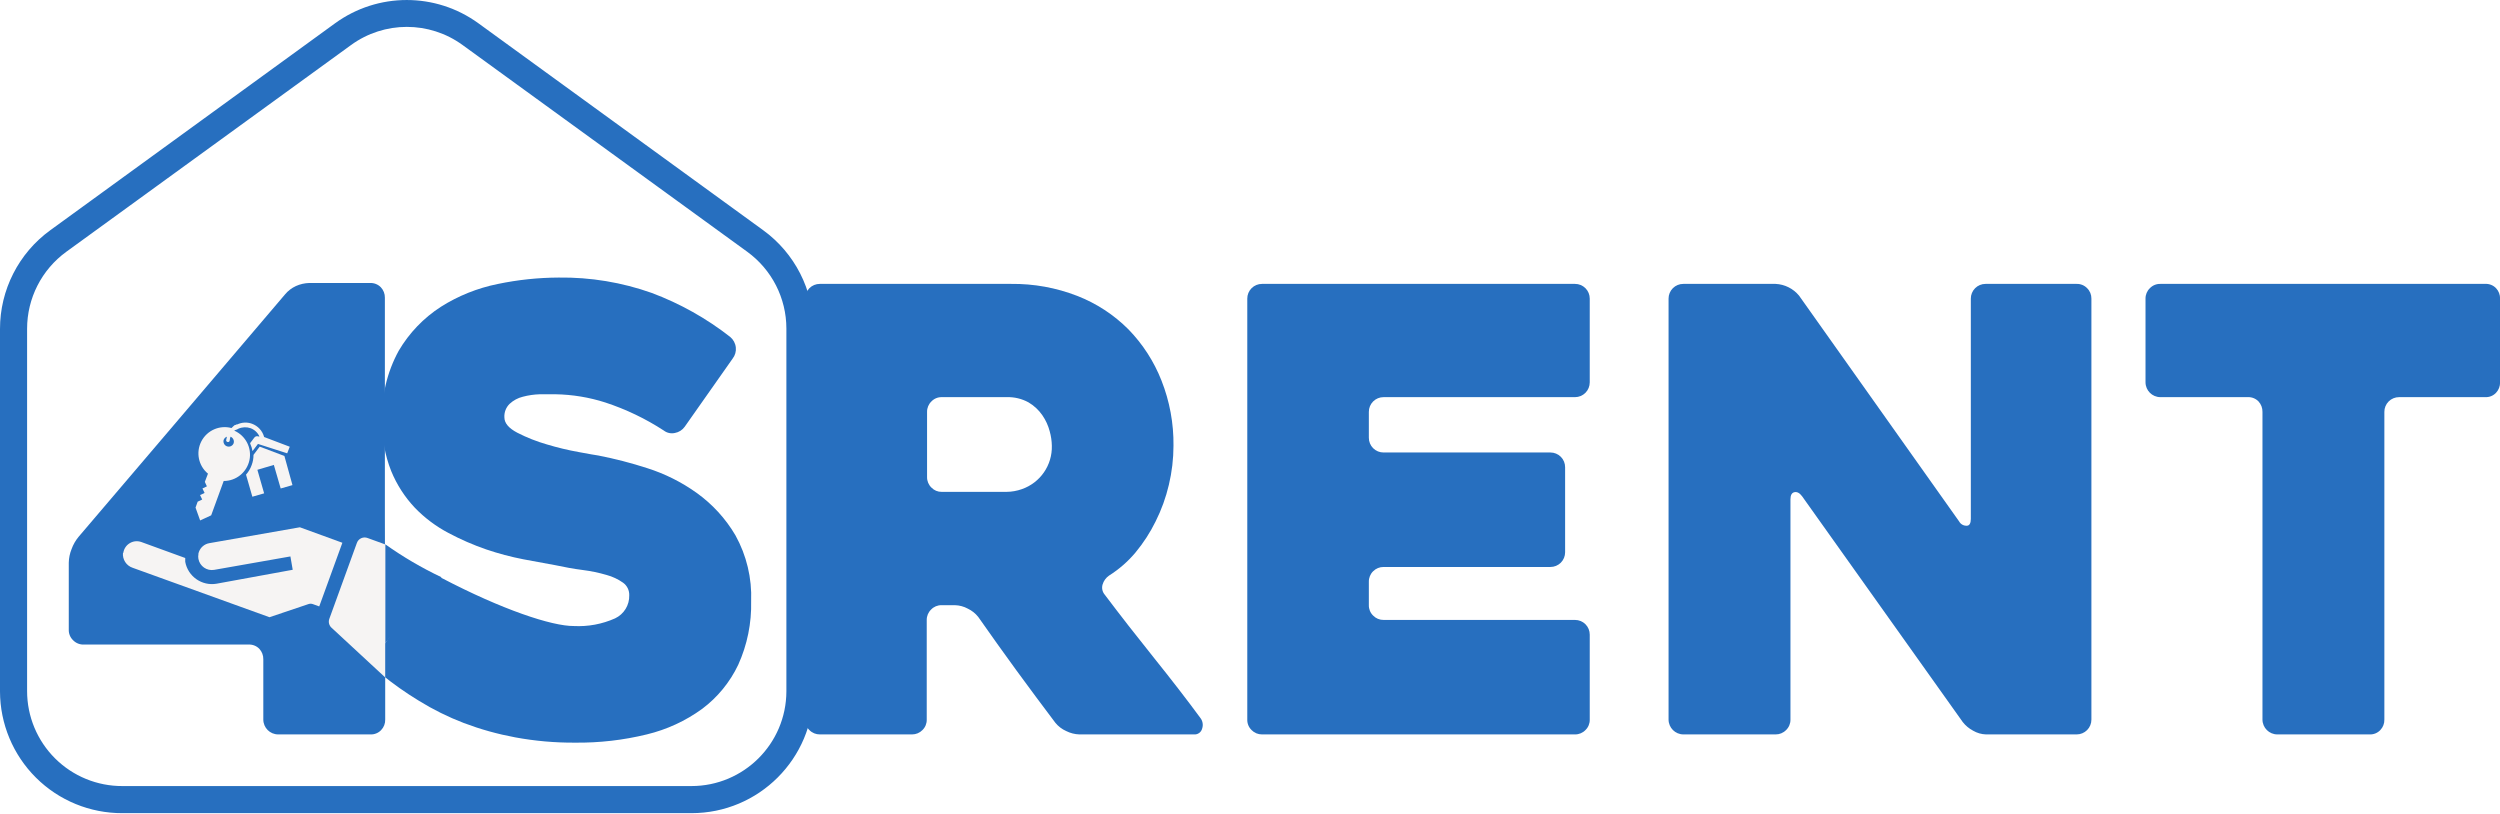
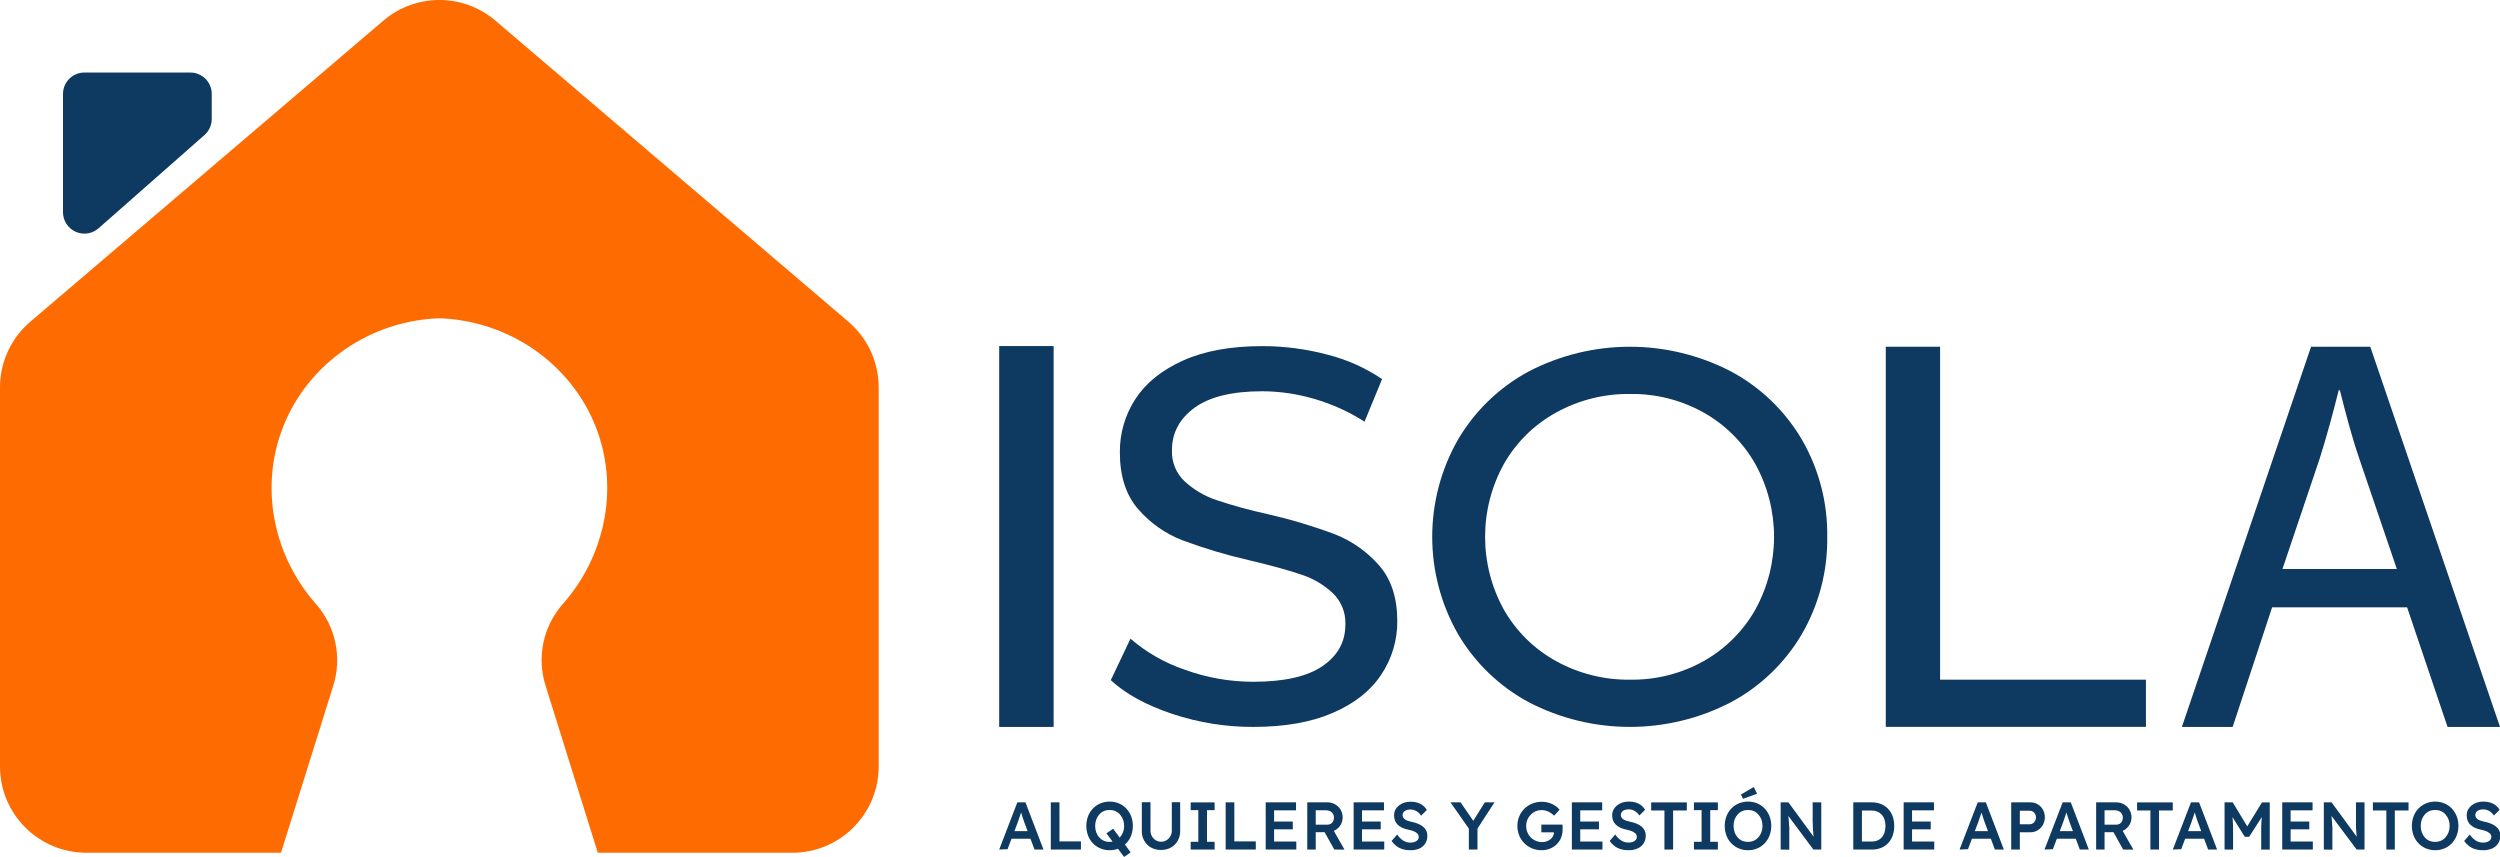
- <svg xmlns="http://www.w3.org/2000/svg" id="Calque_1" data-name="Calque 1" viewBox="0 0 303.54 98.73">
+ <svg xmlns="http://www.w3.org/2000/svg" viewBox="0 0 741.72 254.25">
  <defs>
-     <style>.cls-1{fill:#276fbf;}.cls-2{fill:#f6f4f3;}</style>
+     <style>.cls-1{fill:#fe6b01;}.cls-2{fill:#0e3960;}</style>
  </defs>
-   <path class="cls-1" d="M94.79,30.38,60.22,5.26a14.81,14.81,0,0,0-17.41,0L8.24,30.38a14.8,14.8,0,0,0-6.11,12v44A14.81,14.81,0,0,0,17,101.16H86.08A14.81,14.81,0,0,0,100.9,86.35v-44A14.8,14.8,0,0,0,94.79,30.38Zm2.82,56A11.53,11.53,0,0,1,86.08,97.87H17A11.53,11.53,0,0,1,5.42,86.35v-44A11.55,11.55,0,0,1,10.18,33L44.75,7.9a11.51,11.51,0,0,1,13.55,0L92.86,33a11.53,11.53,0,0,1,4.75,9.31Z" transform="translate(-2.13 -2.43)" />
-   <path class="cls-1" d="M48.9,82.48V89.8a1.76,1.76,0,0,1-.49,1.27,1.69,1.69,0,0,1-1.3.53H35.9a1.81,1.81,0,0,1-1.8-1.8V82.48a1.81,1.81,0,0,0-.48-1.27,1.7,1.7,0,0,0-1.31-.52h-20A1.73,1.73,0,0,1,11,80.16a1.7,1.7,0,0,1-.52-1.27V70.75a4.63,4.63,0,0,1,.34-1.65,5,5,0,0,1,.85-1.49l11.08-13,14-16.45a3.76,3.76,0,0,1,1.31-1,4.2,4.2,0,0,1,1.61-.37h7.4a1.72,1.72,0,0,1,1.3.52,1.79,1.79,0,0,1,.49,1.27V65.14" transform="translate(-2.13 -2.43)" />
-   <path class="cls-1" d="M112.87,91.6H101.68a1.75,1.75,0,0,1-1.28-.53,1.7,1.7,0,0,1-.52-1.27V38.69a1.78,1.78,0,0,1,1.79-1.79h23.24a21.48,21.48,0,0,1,8,1.45,18,18,0,0,1,6.24,4.08,18.72,18.72,0,0,1,4,6.2,20.88,20.88,0,0,1,1.46,7.92,20.6,20.6,0,0,1-.56,4.74,20.16,20.16,0,0,1-1.61,4.45A19.14,19.14,0,0,1,140,69.51a13.82,13.82,0,0,1-3.22,2.81A2,2,0,0,0,136,73.4a1.32,1.32,0,0,0,.26,1.23q2.83,3.75,6,7.7t5.6,7.25a1.38,1.38,0,0,1,.23,1.31.94.94,0,0,1-1,.71h-13.9a3.8,3.8,0,0,1-1.61-.41,3.54,3.54,0,0,1-1.31-1c-1.58-2.1-3.16-4.21-4.72-6.35s-3.11-4.31-4.65-6.51a3.58,3.58,0,0,0-1.26-1,3.45,3.45,0,0,0-1.56-.42h-1.64a1.69,1.69,0,0,0-1.26.53,1.73,1.73,0,0,0-.53,1.27V89.8a1.7,1.7,0,0,1-.52,1.27A1.75,1.75,0,0,1,112.87,91.6Zm3.59-29.45h7.88a5.71,5.71,0,0,0,1.86-.33,5.42,5.42,0,0,0,3.64-5.27,6.93,6.93,0,0,0-.26-1.76,6.17,6.17,0,0,0-.89-1.94A5.3,5.3,0,0,0,127,51.28a5.16,5.16,0,0,0-2.64-.63h-7.88a1.68,1.68,0,0,0-1.26.52,1.73,1.73,0,0,0-.53,1.27v7.92a1.73,1.73,0,0,0,.53,1.27A1.68,1.68,0,0,0,116.46,62.15Z" transform="translate(-2.13 -2.43)" />
-   <path class="cls-1" d="M168.33,52.44v3.14a1.78,1.78,0,0,0,1.79,1.79h20.25a1.78,1.78,0,0,1,1.79,1.8V69.48a1.78,1.78,0,0,1-1.79,1.79H170.12a1.76,1.76,0,0,0-1.27.52,1.74,1.74,0,0,0-.52,1.27V75.9a1.7,1.7,0,0,0,.52,1.27,1.73,1.73,0,0,0,1.27.53h23.24a1.78,1.78,0,0,1,1.79,1.79V89.8a1.7,1.7,0,0,1-.52,1.27,1.73,1.73,0,0,1-1.27.53h-38a1.75,1.75,0,0,1-1.27-.53,1.7,1.7,0,0,1-.52-1.27V38.69a1.78,1.78,0,0,1,1.79-1.79h38a1.78,1.78,0,0,1,1.79,1.79V48.85a1.79,1.79,0,0,1-1.79,1.8H170.12a1.78,1.78,0,0,0-1.79,1.79Z" transform="translate(-2.13 -2.43)" />
-   <path class="cls-1" d="M256.06,38.69V89.8a1.79,1.79,0,0,1-1.79,1.8h-11a3.28,3.28,0,0,1-1.57-.45,3.92,3.92,0,0,1-1.26-1.05L220.93,62.68c-.3-.4-.61-.56-.93-.49s-.48.36-.48.86V89.8a1.71,1.71,0,0,1-.53,1.27,1.75,1.75,0,0,1-1.28.53H206.52a1.81,1.81,0,0,1-1.8-1.8V38.69a1.78,1.78,0,0,1,1.79-1.79h11.21a3.93,3.93,0,0,1,2.84,1.42L240,65.74a1,1,0,0,0,.94.52c.32,0,.48-.32.48-.82V38.69a1.78,1.78,0,0,1,1.79-1.79h11.06a1.7,1.7,0,0,1,1.27.52A1.73,1.73,0,0,1,256.06,38.69Z" transform="translate(-2.13 -2.43)" />
-   <path class="cls-1" d="M303.88,50.65H293.42a1.78,1.78,0,0,0-1.79,1.79V89.8a1.76,1.76,0,0,1-.49,1.27,1.69,1.69,0,0,1-1.31.53h-11.2a1.81,1.81,0,0,1-1.8-1.8V52.44a1.81,1.81,0,0,0-.48-1.27,1.7,1.7,0,0,0-1.31-.52H264.43a1.81,1.81,0,0,1-1.8-1.8V38.69a1.73,1.73,0,0,1,.53-1.27,1.7,1.7,0,0,1,1.27-.52h39.45a1.69,1.69,0,0,1,1.31.52,1.82,1.82,0,0,1,.49,1.27V48.85a1.82,1.82,0,0,1-.49,1.27A1.69,1.69,0,0,1,303.88,50.65Z" transform="translate(-2.13 -2.43)" />
-   <path class="cls-1" d="M55.72,72.59c7.37,3.86,13.43,5.87,16.09,5.85a10.89,10.89,0,0,0,5-.93,3,3,0,0,0,1.72-2.8,1.8,1.8,0,0,0-.75-1.53,6.3,6.3,0,0,0-2-.94,18.56,18.56,0,0,0-2.88-.6c-1.09-.14-2.21-.34-3.36-.59l-3.85-.71a34.5,34.5,0,0,1-4.52-1.2,31.47,31.47,0,0,1-4.59-2,16,16,0,0,1-4.08-3.06,14.5,14.5,0,0,1-2.87-4.45,15.52,15.52,0,0,1-1.09-6.09,16.38,16.38,0,0,1,2-8.52,16,16,0,0,1,5.12-5.34,20.51,20.51,0,0,1,6.91-2.77,36.89,36.89,0,0,1,7.4-.78A32.46,32.46,0,0,1,81.27,38a35.85,35.85,0,0,1,9.52,5.34,1.92,1.92,0,0,1,.68,1.27,1.87,1.87,0,0,1-.38,1.35l-5.83,8.29a1.87,1.87,0,0,1-1.19.75,1.62,1.62,0,0,1-1.35-.3,30.38,30.38,0,0,0-7.09-3.4,21,21,0,0,0-6.06-1c-.55,0-1.18,0-1.9,0a9.06,9.06,0,0,0-2.06.3,3.58,3.58,0,0,0-1.6.86,2.12,2.12,0,0,0-.64,1.64c0,.7.52,1.32,1.57,1.87a19.9,19.9,0,0,0,3.59,1.42,35,35,0,0,0,3.88.93c1.25.23,2,.37,2.39.42a51.36,51.36,0,0,1,5.91,1.53,21.52,21.52,0,0,1,6,3,16.81,16.81,0,0,1,4.71,5.15,15.26,15.26,0,0,1,1.91,8,17.68,17.68,0,0,1-1.57,7.73,14.41,14.41,0,0,1-4.38,5.35,19,19,0,0,1-6.72,3.1,35.13,35.13,0,0,1-8.71,1,38.58,38.58,0,0,1-7.25-.64,36.38,36.38,0,0,1-6.27-1.75A32.49,32.49,0,0,1,53,87.52a40.4,40.4,0,0,1-4.6-3.25A1.66,1.66,0,0,1,47.75,83a1.92,1.92,0,0,1,.38-1.38l5.75-8.3a2,2,0,0,1,.47-.45,2.15,2.15,0,0,1,1.37-.32" transform="translate(-2.13 -2.43)" />
-   <path class="cls-1" d="M48.9,68.51v12l6.82-8A45.13,45.13,0,0,1,48.9,68.51Z" transform="translate(-2.13 -2.43)" />
-   <path class="cls-2" d="M17.06,69.56a1.73,1.73,0,0,0,1.18,1.81l16.61,6,4.72-1.59a.8.8,0,0,1,.55,0l.77.28,2.81-7.73-5.16-1.88-11,1.93a1.64,1.64,0,0,0-1.26,1.06.66.66,0,0,0-.06.2s0,.06,0,.09a1.5,1.5,0,0,0,0,.56,1.66,1.66,0,0,0,1.91,1.33l9.26-1.63.28,1.62L28.43,73.3a3.3,3.3,0,0,1-3.81-2.66c0-.15,0-.31,0-.46l-5.33-1.94a1.65,1.65,0,0,0-2.19,1.32Z" transform="translate(-2.13 -2.43)" />
-   <path class="cls-2" d="M42.11,77.58l3.34-9.2a1,1,0,0,1,1.33-.62l2.12.77q0,8.07,0,16.15l-6.48-6A1,1,0,0,1,42.11,77.58Z" transform="translate(-2.13 -2.43)" />
-   <path class="cls-2" d="M36.66,57.79l-3-1.13-.75,1a3.47,3.47,0,0,1-.22,1.23A3.54,3.54,0,0,1,32,60.06l.77,2.68,1.43-.41-.82-2.86,2-.59.83,2.86,1.43-.41Z" transform="translate(-2.13 -2.43)" />
-   <path class="cls-2" d="M30.58,54.72l0,0,.08-.07.06,0,.08-.05.07,0,.08-.05.13-.07a2,2,0,0,1,1.47-.06,1.92,1.92,0,0,1,1.08,1l-.13,0a.42.42,0,0,0-.49.14l-.5.66,0,.08a3.61,3.61,0,0,1,.28.9l.66-.87L37,57.47l.31-.8L34.2,55.49a2.37,2.37,0,0,0-1.47-1.61,2.32,2.32,0,0,0-1.79.08l-.09,0h0l0,0-.09.06-.09,0-.1.07-.07.06-.1.09-.06.06-.1.1,0,0a3.19,3.19,0,0,0-2.86,5.54l-.38,1,.25.54-.54.26.26.54-.55.26.26.54-.55.26-.26.72.56,1.56L27.77,65l1.52-4.17a3.19,3.19,0,0,0,1.29-6.11Zm-.09,1.55a.64.64,0,0,1-1.2-.44.66.66,0,0,1,.39-.38,3.15,3.15,0,0,0-.09.42.21.21,0,0,0,.2.23.2.2,0,0,0,.23-.19,1.9,1.9,0,0,1,.1-.46A.65.65,0,0,1,30.49,56.27Z" transform="translate(-2.13 -2.43)" />
+   <g id="Layer_2" data-name="Layer 2">
+     <g id="Layer_1-2" data-name="Layer 1">
+       <path class="cls-1" d="M260.69,114.92V227.43A25.6,25.6,0,0,1,235.08,253H177.36q-7.74-24.71-15.46-49.45a25.17,25.17,0,0,1,5-24.26c12.35-13.89,16.62-33.49,10.47-51-6.73-19.09-24.76-32.49-45.57-33.8a23.71,23.71,0,0,0-2.92,0c-20.74,1.31-38.77,14.71-45.5,33.8-6.18,17.52-1.91,37.12,10.45,51a25.25,25.25,0,0,1,5,24.3Q91.07,228.33,83.37,253s0,0-.06,0v0H25.61A25.61,25.61,0,0,1,0,227.43V114.92A25.6,25.6,0,0,1,9,95.44L113.75,6.12a25.61,25.61,0,0,1,33.23,0L251.7,95.44A25.57,25.57,0,0,1,260.69,114.92Z" />
+       <path class="cls-2" d="M25,21.52H56.46a6.35,6.35,0,0,1,6.36,6.35V35.3a6.38,6.38,0,0,1-2.16,4.77L29.24,67.73A6.35,6.35,0,0,1,18.69,63V27.87A6.35,6.35,0,0,1,25,21.52Z" />
+       <path class="cls-2" d="M296.45,102.67H312.6v113H296.45Z" />
+       <path class="cls-2" d="M347.79,211.8q-11.6-3.87-18.23-10l5.84-12.31a48.35,48.35,0,0,0,16.18,9.23,59.32,59.32,0,0,0,20.28,3.55q13.72,0,20.52-4.65t6.78-12.39a12.2,12.2,0,0,0-3.71-9.23,24.7,24.7,0,0,0-9.15-5.45q-5.44-1.89-15.39-4.26a158.42,158.42,0,0,1-20.12-6,33.19,33.19,0,0,1-13.1-9.23q-5.44-6.24-5.44-16.81a28.48,28.48,0,0,1,4.65-15.94q4.65-7.1,14.13-11.36t23.51-4.26a74.66,74.66,0,0,1,19.26,2.52,51.47,51.47,0,0,1,16.25,7.26l-5.21,12.63A57.14,57.14,0,0,0,390,118.37a55.6,55.6,0,0,0-15.47-2.29q-13.41,0-20.12,4.89t-6.71,12.63a12,12,0,0,0,3.79,9.23,26.23,26.23,0,0,0,9.39,5.53,146.86,146.86,0,0,0,15.23,4.18,154.23,154.23,0,0,1,20,6,33.78,33.78,0,0,1,13,9.15q5.44,6.15,5.45,16.57a28.16,28.16,0,0,1-4.74,15.86q-4.72,7.19-14.36,11.37t-23.67,4.18A75.55,75.55,0,0,1,347.79,211.8Z" />
+       <path class="cls-2" d="M559.49,102.87H575.6v98.78h61.07v14H559.49Z" />
+       <path class="cls-2" d="M296.45,252.05l5.38-14h2.41l5.35,14h-2.66l-3-8c-.07-.16-.16-.42-.27-.76s-.24-.73-.37-1.13-.25-.79-.35-1.14l-.24-.77.5,0c-.08.27-.18.57-.28.9l-.34,1-.34,1c-.11.33-.22.63-.31.9l-3,7.89Zm2.44-3.2.89-2.26h6.3l.94,2.26Z" />
+       <path class="cls-2" d="M311.76,252.05v-14h2.57v11.59h6.37v2.4Z" />
+       <path class="cls-2" d="M329.2,252.25a6.91,6.91,0,0,1-2.74-.54,6.7,6.7,0,0,1-2.2-1.51,6.78,6.78,0,0,1-1.45-2.29,8.36,8.36,0,0,1,0-5.75,6.88,6.88,0,0,1,1.45-2.29,6.7,6.7,0,0,1,2.2-1.51,6.91,6.91,0,0,1,2.74-.54,7,7,0,0,1,2.77.54,6.58,6.58,0,0,1,2.19,1.52,7,7,0,0,1,1.44,2.29,8.27,8.27,0,0,1,0,5.72,6.9,6.9,0,0,1-1.44,2.3,6.58,6.58,0,0,1-2.19,1.52A7,7,0,0,1,329.2,252.25Zm0-2.48a4.05,4.05,0,0,0,1.73-.35,3.78,3.78,0,0,0,1.35-1,4.66,4.66,0,0,0,.9-1.51,5.14,5.14,0,0,0,.33-1.87,5.19,5.19,0,0,0-.33-1.88,4.77,4.77,0,0,0-.9-1.51,3.9,3.9,0,0,0-1.35-1,4.4,4.4,0,0,0-3.44,0,3.82,3.82,0,0,0-1.36,1,4.52,4.52,0,0,0-.89,1.5,5.74,5.74,0,0,0,0,3.78,4.38,4.38,0,0,0,.89,1.51,3.82,3.82,0,0,0,1.36,1A4.06,4.06,0,0,0,329.2,249.77Zm4.31,4.48-5.25-7,2-1.37,5.19,7Z" />
+       <path class="cls-2" d="M344.42,252.17a6,6,0,0,1-2.92-.71,5.21,5.21,0,0,1-2-2,5.36,5.36,0,0,1-.74-2.83V238h2.58v8.45a3.17,3.17,0,0,0,.43,1.67,3.25,3.25,0,0,0,1.13,1.17,2.81,2.81,0,0,0,1.54.44,3.08,3.08,0,0,0,1.64-.44,3.22,3.22,0,0,0,1.15-1.17,3.27,3.27,0,0,0,.43-1.67V238h2.48v8.63a5.36,5.36,0,0,1-.74,2.83,5.21,5.21,0,0,1-2,2A6,6,0,0,1,344.42,252.17Z" />
+       <path class="cls-2" d="M353.26,252.05v-2.3h2.27v-9.39h-2.27v-2.3h7.1v2.3H358.1v9.39h2.26v2.3Z" />
+       <path class="cls-2" d="M363.64,252.05v-14h2.57v11.59h6.37v2.4Z" />
+       <path class="cls-2" d="M375.52,252.05v-14h9v2.36h-6.51v9.27h6.59v2.36Zm1.18-6v-2.32h6.85v2.32Z" />
+       <path class="cls-2" d="M387.85,252.05v-14h6a4.49,4.49,0,0,1,2.27.59,4.37,4.37,0,0,1,2.23,3.87,4.27,4.27,0,0,1-.6,2.21,4.47,4.47,0,0,1-3.9,2.18h-3.49v5.14Zm2.51-7.39h3.51a1.82,1.82,0,0,0,1-.27,1.86,1.86,0,0,0,.66-.75,2.36,2.36,0,0,0,.24-1.06,2,2,0,0,0-1.13-1.9,2.53,2.53,0,0,0-1.22-.28h-3.06Zm5.51,7.39-3.52-6.31,2.65-.5,3.9,6.83Z" />
+       <path class="cls-2" d="M401.61,252.05v-14h9v2.36h-6.52v9.27h6.6v2.36Zm1.18-6v-2.32h6.85v2.32Z" />
+       <path class="cls-2" d="M418.32,252.25a7.38,7.38,0,0,1-2.21-.31,5.86,5.86,0,0,1-1.81-.93,6.86,6.86,0,0,1-1.44-1.5l1.67-1.92a6.19,6.19,0,0,0,1.9,1.88,4.16,4.16,0,0,0,2.09.52,3.36,3.36,0,0,0,1.22-.21,2.05,2.05,0,0,0,.87-.58,1.27,1.27,0,0,0,.32-.85,1.69,1.69,0,0,0-.13-.63,1.58,1.58,0,0,0-.39-.52,3.63,3.63,0,0,0-.63-.43,5.19,5.19,0,0,0-.85-.34c-.31-.09-.66-.17-1-.25a9.47,9.47,0,0,1-1.9-.59,4.85,4.85,0,0,1-1.36-.92,3.41,3.41,0,0,1-.81-1.24,4.5,4.5,0,0,1-.25-1.57,3.52,3.52,0,0,1,.38-1.62A4.06,4.06,0,0,1,415,239a4.87,4.87,0,0,1,1.56-.84,5.93,5.93,0,0,1,1.91-.3,7.32,7.32,0,0,1,2.08.28,5.17,5.17,0,0,1,1.62.83,4.78,4.78,0,0,1,1.16,1.33l-1.7,1.7a4.53,4.53,0,0,0-.89-1,3.6,3.6,0,0,0-1.07-.62,3.44,3.44,0,0,0-1.2-.21,3.52,3.52,0,0,0-1.23.2,1.84,1.84,0,0,0-.82.57,1.37,1.37,0,0,0-.3.89,1.39,1.39,0,0,0,.18.71,2,2,0,0,0,.5.55,3.29,3.29,0,0,0,.84.42,10.71,10.71,0,0,0,1.17.32,9.5,9.5,0,0,1,1.95.59,5.74,5.74,0,0,1,1.48.88,3.41,3.41,0,0,1,.93,1.16,3.24,3.24,0,0,1,.31,1.44,4.24,4.24,0,0,1-.64,2.37,4.14,4.14,0,0,1-1.8,1.52A6.61,6.61,0,0,1,418.32,252.25Z" />
+       <path class="cls-2" d="M435.79,252.05v-7l.14,1-5.59-8h3l4.26,6.2-.92-.06,3.84-6.14h2.88l-5.34,8.22.29-1.36v7.13Z" />
+       <path class="cls-2" d="M457.42,252.25a7.44,7.44,0,0,1-2.89-.55,7.08,7.08,0,0,1-2.29-1.53,6.58,6.58,0,0,1-1.51-2.29,7.37,7.37,0,0,1-.54-2.84,7.14,7.14,0,0,1,.55-2.83,6.83,6.83,0,0,1,1.53-2.28,7,7,0,0,1,2.31-1.51,7.59,7.59,0,0,1,2.87-.54,7.3,7.3,0,0,1,2.1.3,6.68,6.68,0,0,1,1.81.84,5.66,5.66,0,0,1,1.34,1.22L461.09,242a6.61,6.61,0,0,0-1.14-.9,5.29,5.29,0,0,0-1.21-.56,4.41,4.41,0,0,0-1.3-.2,4.6,4.6,0,0,0-1.83.36,4.37,4.37,0,0,0-1.46,1,4.93,4.93,0,0,0-1,1.5,5,5,0,0,0-.35,1.88,4.78,4.78,0,0,0,1.38,3.39,4.61,4.61,0,0,0,1.51,1,4.49,4.49,0,0,0,1.82.37,4.1,4.1,0,0,0,1.37-.22A3.68,3.68,0,0,0,460,249a2.74,2.74,0,0,0,.76-.91,2.38,2.38,0,0,0,.27-1.12v-.44l.35.42h-4.08v-2.31h6.25a3.28,3.28,0,0,1,.06.49l0,.52c0,.16,0,.31,0,.43a6.51,6.51,0,0,1-.47,2.5,5.68,5.68,0,0,1-1.33,1.95,6.14,6.14,0,0,1-2,1.27A6.55,6.55,0,0,1,457.42,252.25Z" />
+       <path class="cls-2" d="M466.35,252.05v-14h9v2.36h-6.51v9.27h6.59v2.36Zm1.19-6v-2.32h6.85v2.32Z" />
+       <path class="cls-2" d="M483.07,252.25a7.38,7.38,0,0,1-2.21-.31A5.91,5.91,0,0,1,479,251a6.86,6.86,0,0,1-1.44-1.5l1.68-1.92a6.19,6.19,0,0,0,1.9,1.88,4.13,4.13,0,0,0,2.09.52,3.43,3.43,0,0,0,1.22-.21,2.05,2.05,0,0,0,.87-.58,1.26,1.26,0,0,0,.31-.85,1.68,1.68,0,0,0-.12-.63,1.73,1.73,0,0,0-.39-.52,3.63,3.63,0,0,0-.63-.43,5.19,5.19,0,0,0-.85-.34c-.31-.09-.66-.17-1-.25a9.27,9.27,0,0,1-1.9-.59,4.85,4.85,0,0,1-1.36-.92,3.41,3.41,0,0,1-.81-1.24,4.49,4.49,0,0,1-.26-1.57,3.4,3.4,0,0,1,.39-1.62,4.16,4.16,0,0,1,1.05-1.28,5.09,5.09,0,0,1,1.56-.84,6,6,0,0,1,1.92-.3,7.37,7.37,0,0,1,2.08.28,5.17,5.17,0,0,1,1.62.83,4.74,4.74,0,0,1,1.15,1.33l-1.69,1.7a4.53,4.53,0,0,0-.89-1,3.73,3.73,0,0,0-1.07-.62,3.44,3.44,0,0,0-1.2-.21,3.54,3.54,0,0,0-1.24.2,1.8,1.8,0,0,0-.81.57,1.37,1.37,0,0,0-.3.89,1.39,1.39,0,0,0,.18.71,1.84,1.84,0,0,0,.5.55,3.29,3.29,0,0,0,.84.42,11.15,11.15,0,0,0,1.16.32,9.41,9.41,0,0,1,2,.59,5.74,5.74,0,0,1,1.48.88,3.5,3.5,0,0,1,.92,1.16,3.24,3.24,0,0,1,.32,1.44,4.24,4.24,0,0,1-.64,2.37,4.11,4.11,0,0,1-1.81,1.52A6.53,6.53,0,0,1,483.07,252.25Z" />
+       <path class="cls-2" d="M493.82,252.05V240.46h-3.94v-2.4h10.58v2.4h-4.07v11.59Z" />
+       <path class="cls-2" d="M502.57,252.05v-2.3h2.27v-9.39h-2.27v-2.3h7.1v2.3H507.4v9.39h2.27v2.3Z" />
+       <path class="cls-2" d="M518.61,252.25a6.87,6.87,0,0,1-2.74-.54,6.5,6.5,0,0,1-2.2-1.51,6.63,6.63,0,0,1-1.45-2.29,8.21,8.21,0,0,1,0-5.75,6.72,6.72,0,0,1,1.45-2.29,6.5,6.5,0,0,1,2.2-1.51,7.27,7.27,0,0,1,5.5,0,6.48,6.48,0,0,1,2.19,1.52,7,7,0,0,1,1.44,2.29,8.12,8.12,0,0,1,0,5.72,6.9,6.9,0,0,1-1.44,2.3,6.48,6.48,0,0,1-2.19,1.52A6.93,6.93,0,0,1,518.61,252.25Zm0-2.48a4.09,4.09,0,0,0,1.73-.35,3.78,3.78,0,0,0,1.35-1,4.85,4.85,0,0,0,.9-1.51,5.36,5.36,0,0,0,.32-1.87,5.41,5.41,0,0,0-.32-1.88,5,5,0,0,0-.9-1.51,3.9,3.9,0,0,0-1.35-1,4.43,4.43,0,0,0-3.45,0,3.91,3.91,0,0,0-1.36,1,4.7,4.7,0,0,0-.89,1.5,5.92,5.92,0,0,0,0,3.78,4.54,4.54,0,0,0,.89,1.51,3.91,3.91,0,0,0,1.36,1A4.1,4.1,0,0,0,518.61,249.77ZM517.13,237l-.61-1.26,3.79-2.25,1,2Z" />
+       <path class="cls-2" d="M528.3,252.05v-14h2.31l8,10.93-.43.08c-.06-.37-.1-.75-.14-1.15s-.08-.8-.11-1.23-.06-.87-.08-1.33,0-1-.05-1.47,0-1.06,0-1.63v-4.2h2.55v14H538l-8-10.77.51-.14c.07.75.12,1.38.17,1.91s.08,1,.11,1.36,0,.69.07,1,0,.48,0,.69,0,.4,0,.58v5.42Z" />
+       <path class="cls-2" d="M549.85,252.05v-14h5.54a7.16,7.16,0,0,1,2.72.5A6,6,0,0,1,560.2,240a6.56,6.56,0,0,1,1.34,2.22,9,9,0,0,1,0,5.68,6.35,6.35,0,0,1-1.33,2.22,5.86,5.86,0,0,1-2.09,1.43,7.25,7.25,0,0,1-2.73.5Zm2.56-2-.19-.38h3.08a4.29,4.29,0,0,0,1.72-.32,3.43,3.43,0,0,0,1.29-.92,3.87,3.87,0,0,0,.81-1.45,6.62,6.62,0,0,0,0-3.81,3.76,3.76,0,0,0-.82-1.45,3.59,3.59,0,0,0-1.29-.92,4.38,4.38,0,0,0-1.71-.32h-3.14l.25-.34Z" />
+       <path class="cls-2" d="M564.79,252.05v-14h9v2.36h-6.51v9.27h6.59v2.36Zm1.18-6v-2.32h6.85v2.32Z" />
+       <path class="cls-2" d="M581.38,252.05l5.39-14h2.41l5.34,14h-2.66l-3-8-.27-.76-.36-1.13-.36-1.14c-.1-.35-.18-.61-.23-.77l.49,0c-.08.27-.17.57-.28.9s-.21.68-.33,1-.23.7-.35,1l-.3.9-3,7.89Zm2.45-3.2.89-2.26H591l1,2.26Z" />
+       <path class="cls-2" d="M596.7,252.05v-14h5.74a4.11,4.11,0,0,1,2.14.58,4.3,4.3,0,0,1,1.53,1.58,4.44,4.44,0,0,1,.57,2.24,4.56,4.56,0,0,1-.57,2.27,4.35,4.35,0,0,1-1.53,1.6,4,4,0,0,1-2.14.6h-3.18v5.12Zm2.56-7.51h3a1.6,1.6,0,0,0,.9-.28,2.11,2.11,0,0,0,.65-.74,2.25,2.25,0,0,0,.25-1,2.15,2.15,0,0,0-.25-1,2,2,0,0,0-.65-.72,1.59,1.59,0,0,0-.9-.27h-3Z" />
+       <path class="cls-2" d="M606.58,252.05l5.39-14h2.41l5.35,14h-2.67l-3-8c-.06-.16-.15-.42-.26-.76s-.24-.73-.37-1.13-.25-.79-.35-1.14l-.24-.77.49,0-.27.9-.34,1-.34,1c-.12.33-.22.63-.31.9l-3,7.89Zm2.45-3.2.89-2.26h6.29l.95,2.26Z" />
+       <path class="cls-2" d="M621.9,252.05v-14h6a4.48,4.48,0,0,1,2.26.59,4.37,4.37,0,0,1,2.23,3.87,4.27,4.27,0,0,1-.6,2.21,4.41,4.41,0,0,1-1.62,1.59,4.34,4.34,0,0,1-2.27.59h-3.5v5.14Zm2.5-7.39h3.52a1.79,1.79,0,0,0,1-.27,1.86,1.86,0,0,0,.66-.75,2.36,2.36,0,0,0,.24-1.06,2.11,2.11,0,0,0-.3-1.14,2,2,0,0,0-.83-.76,2.53,2.53,0,0,0-1.22-.28H624.4Zm5.51,7.39-3.51-6.31,2.64-.5,3.91,6.83Z" />
+       <path class="cls-2" d="M638,252.05V240.46h-3.95v-2.4h10.58v2.4h-4.07v11.59Z" />
+       <path class="cls-2" d="M644.65,252.05l5.39-14h2.4l5.35,14h-2.66l-3-8c-.07-.16-.16-.42-.27-.76l-.36-1.13-.36-1.14c-.1-.35-.18-.61-.23-.77l.49,0c-.08.27-.17.57-.28.9s-.21.68-.33,1-.24.7-.35,1l-.3.9-3,7.89Zm2.45-3.2.88-2.26h6.3l1,2.26Z" />
+       <path class="cls-2" d="M660,252.05v-14h2.43l5,8.29-1.42,0,5.09-8.27h2.31v14h-2.54v-5.26c0-1.19,0-2.27.08-3.23s.17-1.91.31-2.86l.32.86-4.29,6.69H666l-4.14-6.63.27-.92a26.88,26.88,0,0,1,.31,2.75c.06.94.09,2.05.09,3.34v5.26Z" />
+       <path class="cls-2" d="M677.11,252.05v-14h9v2.36h-6.51v9.27h6.59v2.36Zm1.19-6v-2.32h6.84v2.32Z" />
+       <path class="cls-2" d="M689.45,252.05v-14h2.3l8,10.93-.44.08c-.05-.37-.1-.75-.14-1.15s-.07-.8-.1-1.23-.06-.87-.08-1.33,0-1,0-1.47,0-1.06,0-1.63v-4.2h2.54v14h-2.34l-8.06-10.77.52-.14c.06.75.12,1.38.16,1.91s.09,1,.11,1.36,0,.69.07,1,0,.48,0,.69,0,.4,0,.58v5.42Z" />
+       <path class="cls-2" d="M708,252.05V240.46h-4v-2.4h10.58v2.4h-4.07v11.59Z" />
+       <path class="cls-2" d="M722.48,252.25a6.87,6.87,0,0,1-2.74-.54,6.69,6.69,0,0,1-3.65-3.8,8.21,8.21,0,0,1,0-5.75,6.72,6.72,0,0,1,1.45-2.29,6.6,6.6,0,0,1,2.2-1.51,7.27,7.27,0,0,1,5.5,0,6.39,6.39,0,0,1,2.19,1.52,7,7,0,0,1,1.44,2.29,8.12,8.12,0,0,1,0,5.72,6.9,6.9,0,0,1-1.44,2.3,6.39,6.39,0,0,1-2.19,1.52A6.93,6.93,0,0,1,722.48,252.25Zm0-2.48a4.09,4.09,0,0,0,1.73-.35,3.78,3.78,0,0,0,1.35-1,4.85,4.85,0,0,0,.9-1.51,5.36,5.36,0,0,0,.32-1.87,5.41,5.41,0,0,0-.32-1.88,5,5,0,0,0-.9-1.51,3.9,3.9,0,0,0-1.35-1,4.43,4.43,0,0,0-3.45,0,3.91,3.91,0,0,0-1.36,1,4.7,4.7,0,0,0-.89,1.5,5.92,5.92,0,0,0,0,3.78,4.54,4.54,0,0,0,.89,1.51,3.91,3.91,0,0,0,1.36,1A4.1,4.1,0,0,0,722.48,249.77Z" />
+       <path class="cls-2" d="M736.55,252.25a7.38,7.38,0,0,1-2.21-.31,5.75,5.75,0,0,1-1.81-.93,6.86,6.86,0,0,1-1.44-1.5l1.67-1.92a6.19,6.19,0,0,0,1.9,1.88,4.13,4.13,0,0,0,2.09.52,3.4,3.4,0,0,0,1.22-.21,2.05,2.05,0,0,0,.87-.58,1.27,1.27,0,0,0,.32-.85,1.69,1.69,0,0,0-.13-.63,1.73,1.73,0,0,0-.39-.52,3.63,3.63,0,0,0-.63-.43,5.19,5.19,0,0,0-.85-.34c-.31-.09-.66-.17-1-.25a9.27,9.27,0,0,1-1.9-.59,4.85,4.85,0,0,1-1.36-.92,3.41,3.41,0,0,1-.81-1.24,4.5,4.5,0,0,1-.25-1.57,3.4,3.4,0,0,1,.38-1.62,4.06,4.06,0,0,1,1.06-1.28,4.87,4.87,0,0,1,1.56-.84,5.88,5.88,0,0,1,1.91-.3,7.32,7.32,0,0,1,2.08.28,5.17,5.17,0,0,1,1.62.83,4.59,4.59,0,0,1,1.15,1.33l-1.69,1.7a4.53,4.53,0,0,0-.89-1,3.73,3.73,0,0,0-1.07-.62,3.44,3.44,0,0,0-1.2-.21,3.48,3.48,0,0,0-1.23.2,1.78,1.78,0,0,0-.82.57,1.37,1.37,0,0,0-.3.89,1.39,1.39,0,0,0,.18.71,1.84,1.84,0,0,0,.5.55,3.29,3.29,0,0,0,.84.42,10.71,10.71,0,0,0,1.17.32,9.5,9.5,0,0,1,2,.59,5.74,5.74,0,0,1,1.48.88,3.41,3.41,0,0,1,.93,1.16,3.24,3.24,0,0,1,.31,1.44,4.24,4.24,0,0,1-.64,2.37,4.11,4.11,0,0,1-1.81,1.52A6.53,6.53,0,0,1,736.55,252.25Z" />
+       <path class="cls-2" d="M674.11,180.19,662.4,215.67H647.34l38.32-112.8h17.57l38.49,112.8H726.16l-12-35.48Zm37-11.38-11.05-32.47c-2.51-7.36-4.18-14-5.85-20.58h-.34c-1.67,6.69-3.51,13.55-5.69,20.42l-11,32.63Z" />
+       <path class="cls-2" d="M453.56,208.34a54.08,54.08,0,0,1-21-20.24,58.22,58.22,0,0,1,0-57.66,54.08,54.08,0,0,1,21-20.24,65.1,65.1,0,0,1,60,0,53.77,53.77,0,0,1,21,20.16,55.91,55.91,0,0,1,7.56,28.91,55.91,55.91,0,0,1-7.56,28.91,53.77,53.77,0,0,1-21,20.16,65.1,65.1,0,0,1-60,0Zm51.91-12.21a40.4,40.4,0,0,0,15.28-15.2,44.76,44.76,0,0,0,0-43.32,40.4,40.4,0,0,0-15.28-15.2,43.29,43.29,0,0,0-21.82-5.52,44.12,44.12,0,0,0-22,5.52,40,40,0,0,0-15.44,15.2,44.69,44.69,0,0,0,0,43.32,40,40,0,0,0,15.44,15.2,44.12,44.12,0,0,0,22,5.52A43.29,43.29,0,0,0,505.47,196.13Z" />
+     </g>
+   </g>
</svg>
